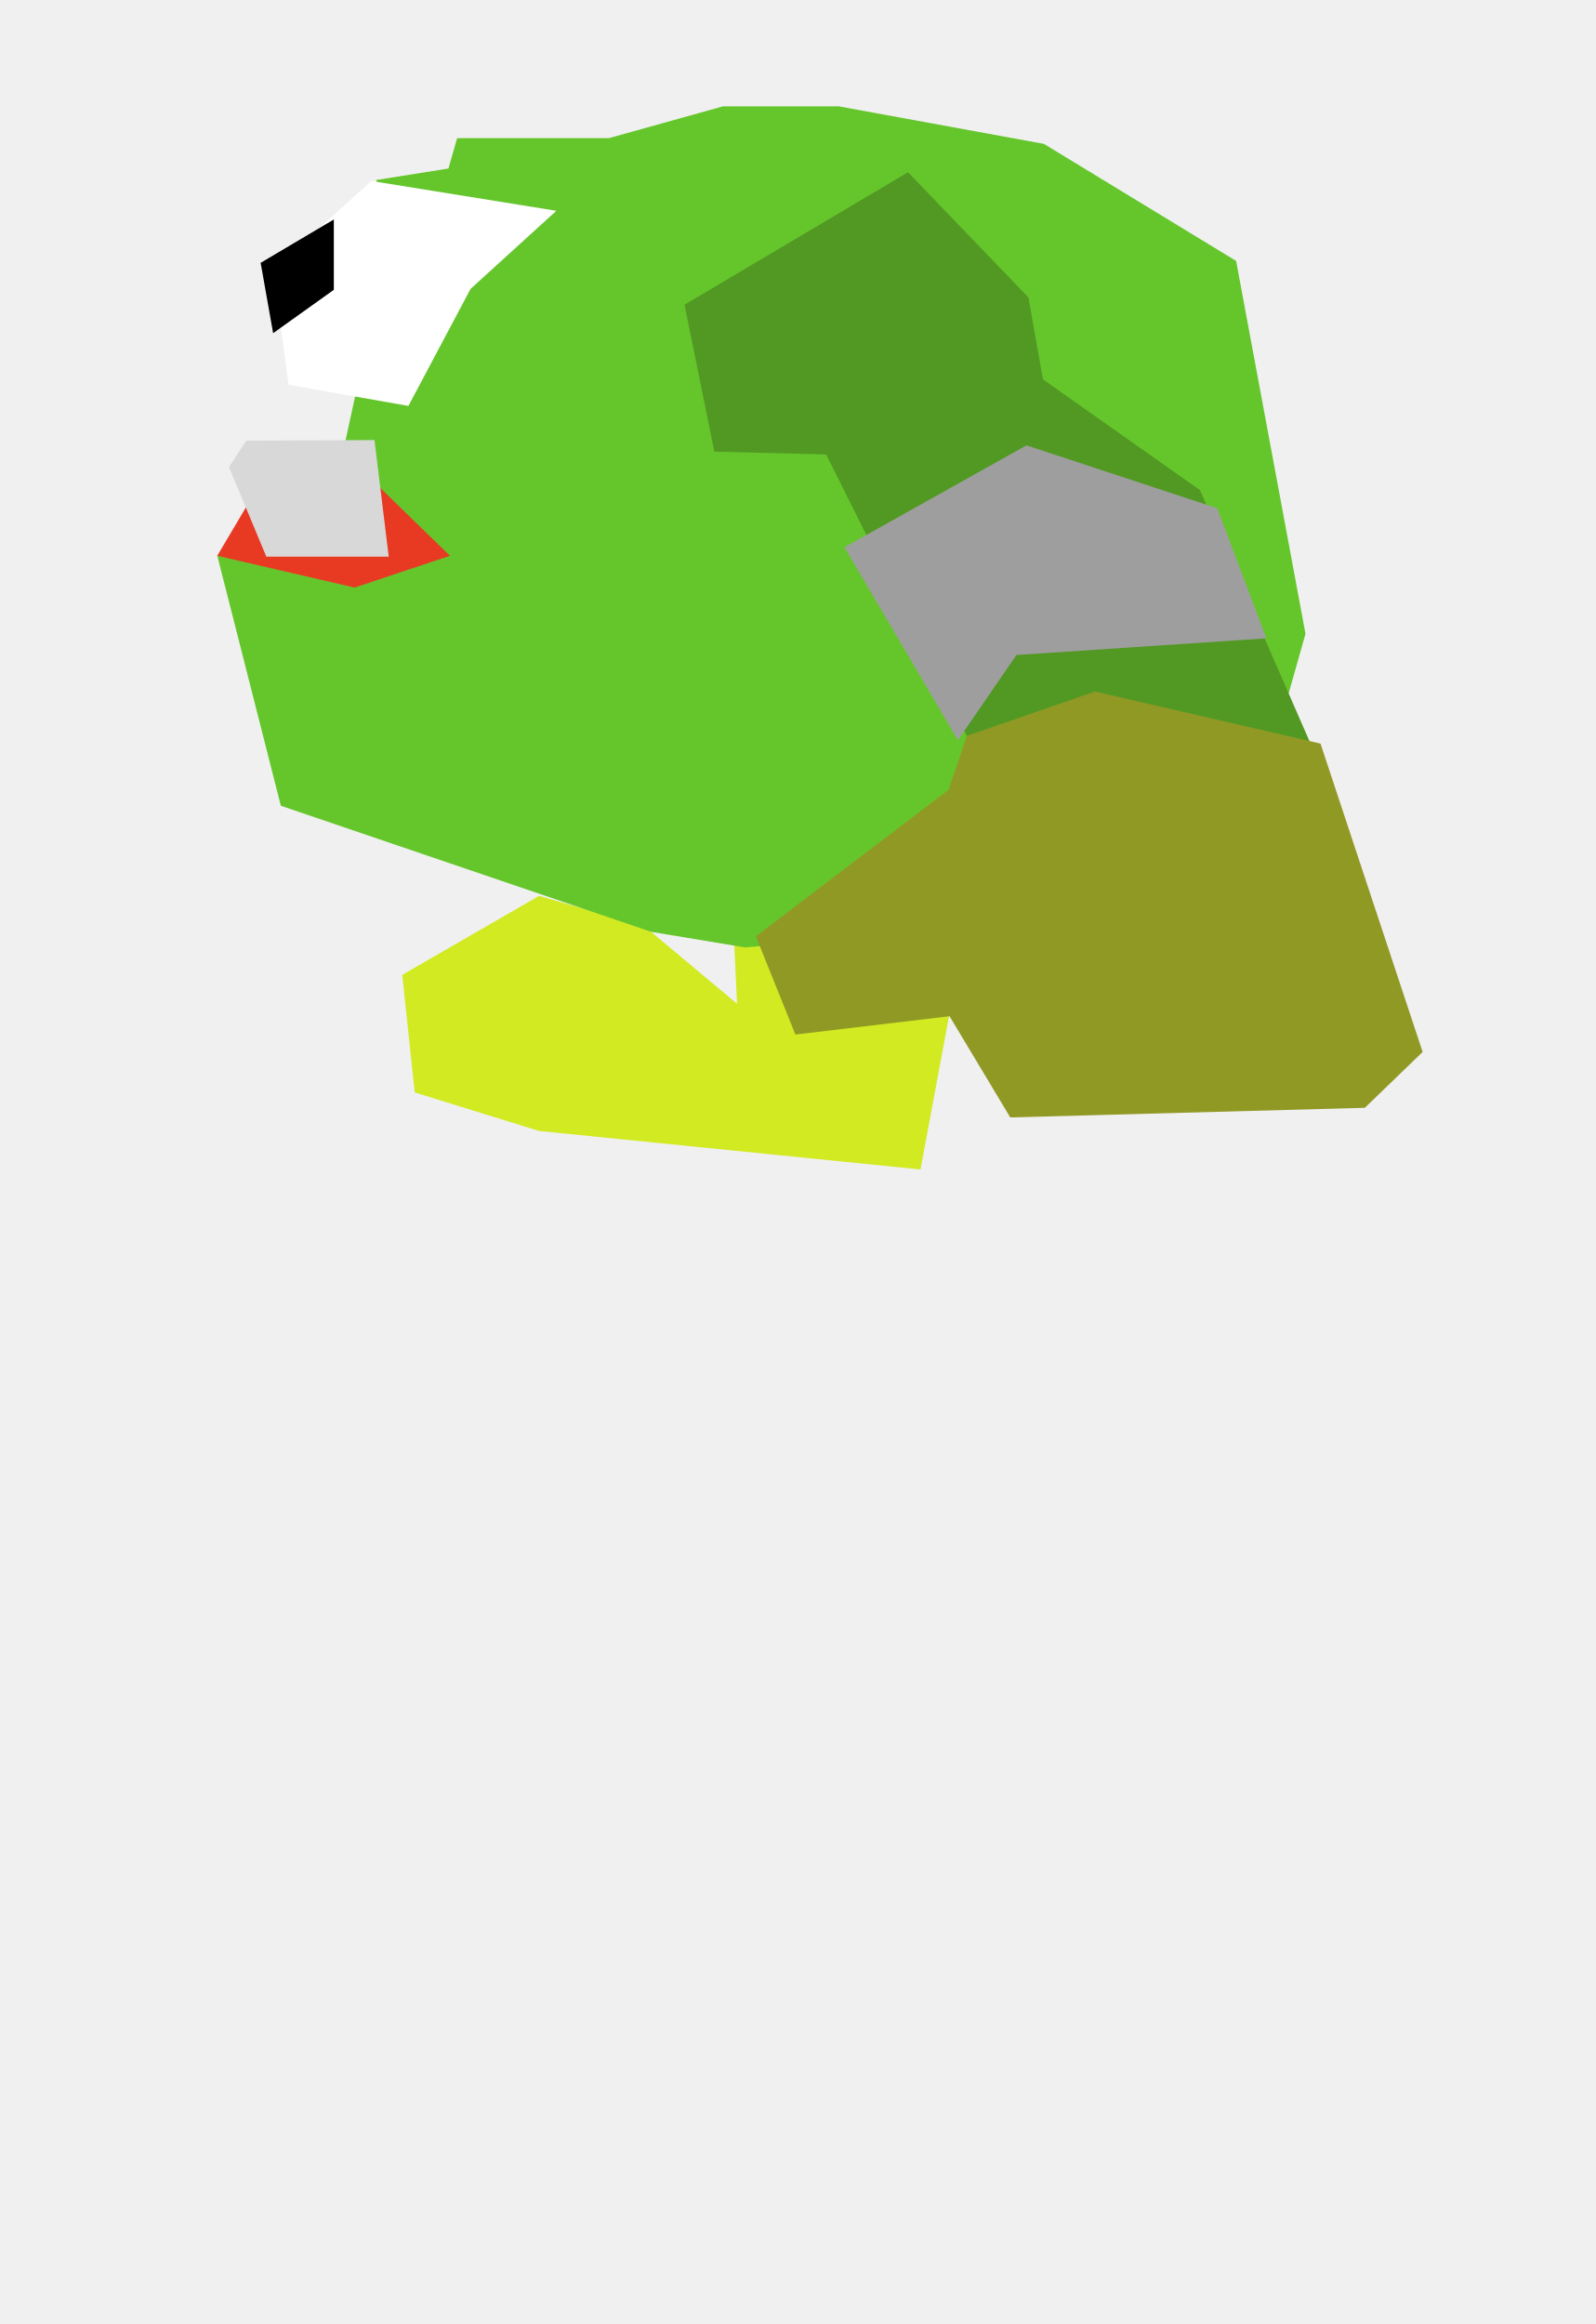
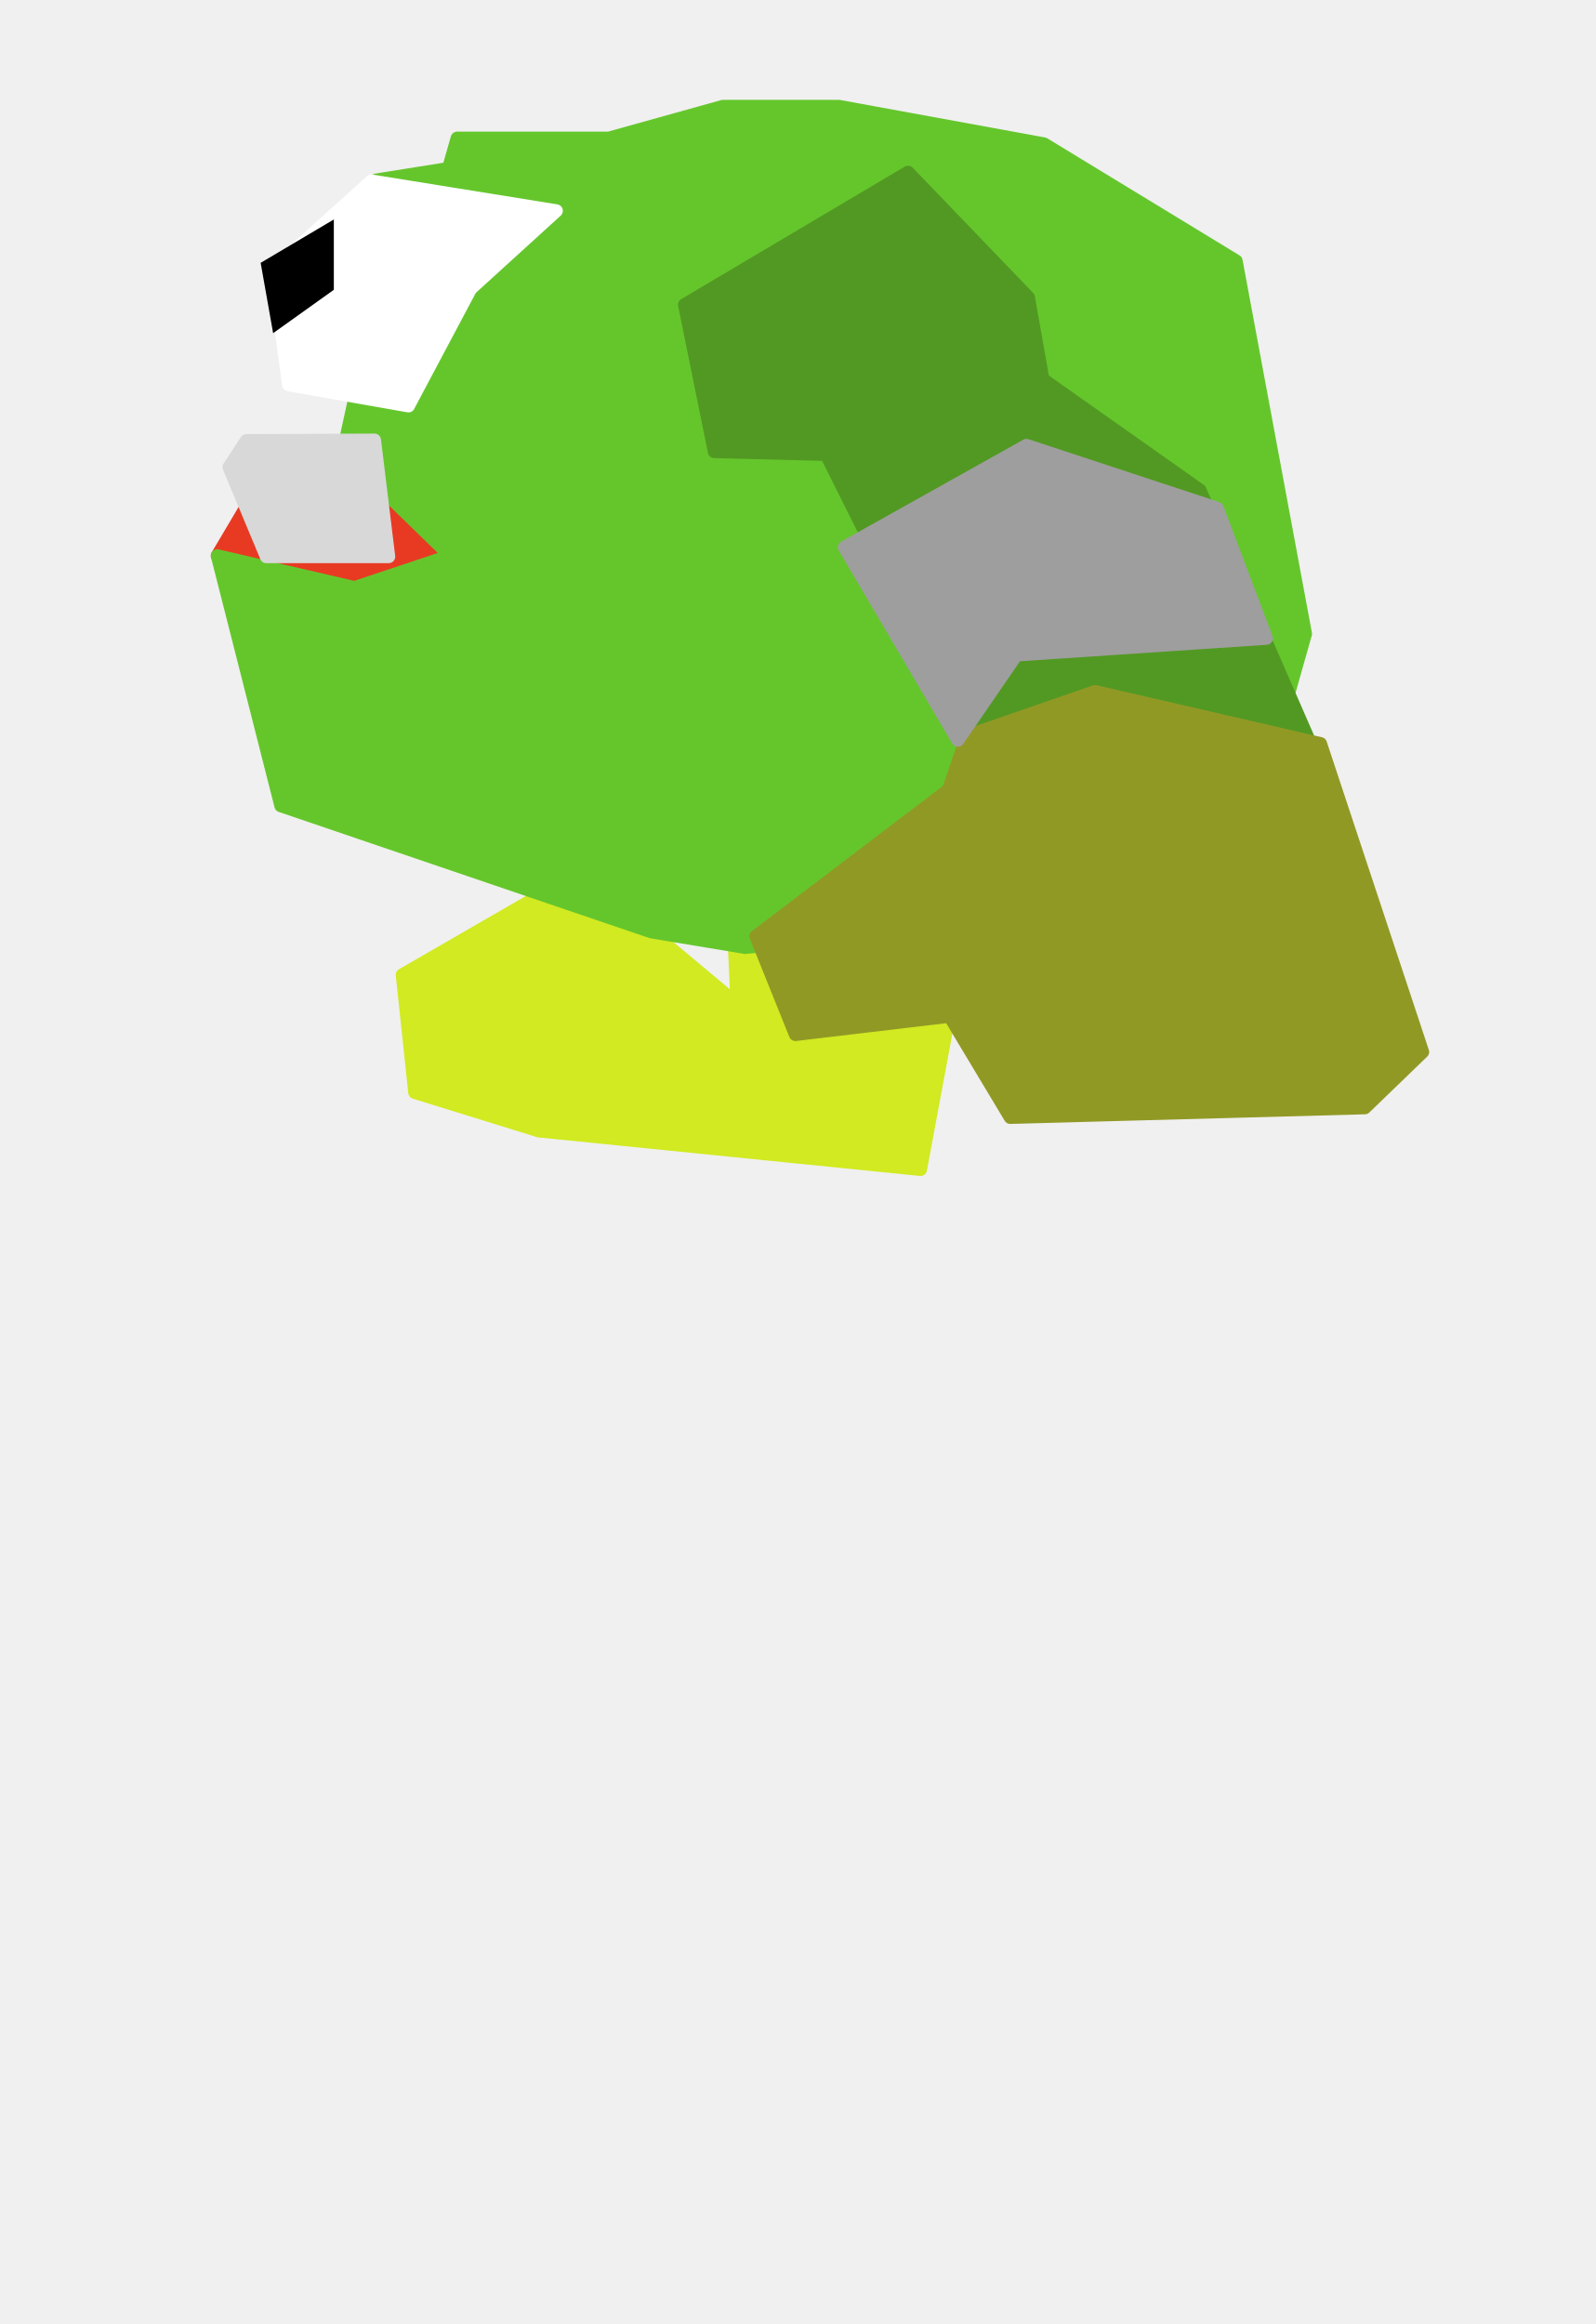
<svg xmlns="http://www.w3.org/2000/svg" viewBox="2091 1316 184 268">
  <g id="_x35_">
-     <path fill="#d1ea21" d="M2153.17,1419.31c-5.26,3.04-10.52,6.07-15.78,9.11.48,4.52.96,9.04,1.44,13.56,4.78,1.48,9.56,2.96,14.33,4.44,14.67,1.48,29.33,2.96,44,4.44,1.78-9.56,3.56-19.11,5.33-28.67-8.96.3-17.93.59-26.89.89.13,2.89.27,5.78.4,8.67-3.54-2.96-7.08-5.93-10.63-8.89-4.07-1.19-8.15-2.37-12.22-3.56Z" />
-     <path fill="#e83a23" d="M2116.06,1380.08c2.5-4.22,5-8.44,7.5-12.67,11.39-.39,22.78-.78,34.17-1.17,1.44,8.22,2.89,16.44,4.33,24.67-8.22,2.33-16.44,4.67-24.67,7-7.11-5.94-14.22-11.89-21.33-17.83Z" />
-     <path fill="#65c62c" d="M2176.89,1425.25c-3.59-.6-7.19-1.19-10.78-1.79l-42.72-14.54c-2.44-9.61-4.89-19.22-7.33-28.83,5.28,1.22,10.56,2.44,15.83,3.67,3.67-1.22,7.33-2.44,11-3.67l-12.33-12c1.78-8.11,3.56-16.22,5.33-24.33-.5-2.33-1-4.67-1.5-7,2.78-.44,5.56-.89,8.33-1.33.33-1.17.67-2.33,1-3.5h17.5c4.39-1.22,8.78-2.44,13.17-3.67h13.33c7.89,1.44,15.78,2.89,23.67,4.33l22.17,13.5c2.67,14.33,5.33,28.67,8,43-2.28,8.06-4.56,16.11-6.83,24.17-5.44,2.72-10.89,5.44-16.33,8.17-13.83,1.28-27.67,2.56-41.5,3.83Z" />
-     <path fill="#d8d8d8" d="M2121.72,1380.2c-1.44-3.44-2.87-6.89-4.31-10.33.67-1.02,1.33-2.04,2-3.06,4.93-.02,9.85-.04,14.78-.06.55,4.48,1.09,8.96,1.64,13.44h-14.11Z" />
-     <path fill="#fff" d="M2138.11,1362.81l-13.83-2.44c-.59-4.43-1.19-8.85-1.78-13.28,3.78-3.41,7.56-6.81,11.33-10.22,7.11,1.15,14.22,2.3,21.33,3.44-3.3,3-6.59,6-9.89,9-2.39,4.5-4.78,9-7.17,13.5Z" />
+     <path fill="#d1ea21" stroke="#d1ea21" stroke-width="1.5" stroke-linejoin="round" d="M2153.17,1419.31c-5.26,3.04-10.52,6.07-15.78,9.11.48,4.52.96,9.04,1.44,13.56,4.78,1.48,9.56,2.96,14.33,4.44,14.67,1.48,29.33,2.96,44,4.44,1.78-9.56,3.56-19.11,5.33-28.67-8.96.3-17.93.59-26.89.89.13,2.89.27,5.78.4,8.67-3.54-2.96-7.08-5.93-10.63-8.89-4.07-1.19-8.15-2.37-12.22-3.56Z" />
+     <path fill="#e83a23" stroke="#e83a23" stroke-width="1.5" stroke-linejoin="round" d="M2116.06,1380.08c2.5-4.22,5-8.44,7.5-12.67,11.39-.39,22.78-.78,34.17-1.17,1.44,8.22,2.89,16.44,4.33,24.67-8.22,2.33-16.44,4.67-24.67,7-7.11-5.94-14.22-11.89-21.33-17.83Z" />
+     <path fill="#65c62c" stroke="#65c62c" stroke-width="1.5" stroke-linejoin="round" d="M2176.89,1425.25c-3.59-.6-7.19-1.19-10.78-1.79l-42.72-14.54c-2.44-9.61-4.89-19.22-7.33-28.83,5.28,1.22,10.56,2.44,15.83,3.67,3.67-1.22,7.33-2.44,11-3.67l-12.33-12c1.78-8.11,3.56-16.22,5.33-24.33-.5-2.33-1-4.67-1.5-7,2.78-.44,5.56-.89,8.33-1.33.33-1.17.67-2.33,1-3.5h17.5c4.39-1.22,8.78-2.44,13.17-3.67h13.33c7.89,1.44,15.78,2.89,23.67,4.33l22.17,13.5c2.67,14.33,5.33,28.67,8,43-2.28,8.06-4.56,16.11-6.83,24.17-5.44,2.72-10.89,5.44-16.33,8.17-13.83,1.28-27.67,2.56-41.5,3.83Z" />
+     <path fill="#d8d8d8" stroke="#d8d8d8" stroke-width="1.5" stroke-linejoin="round" d="M2121.72,1380.2c-1.44-3.44-2.87-6.89-4.31-10.33.67-1.02,1.33-2.04,2-3.06,4.93-.02,9.85-.04,14.78-.06.55,4.48,1.09,8.96,1.64,13.44h-14.11Z" />
+     <path fill="#fff" stroke="#fff" stroke-width="1.5" stroke-linejoin="round" d="M2138.11,1362.81l-13.83-2.44c-.59-4.43-1.19-8.85-1.78-13.28,3.78-3.41,7.56-6.81,11.33-10.22,7.11,1.15,14.22,2.3,21.33,3.44-3.3,3-6.59,6-9.89,9-2.39,4.5-4.78,9-7.17,13.5Z" />
    <path d="M2122.5,1354.42c2.33-1.67,4.67-3.33,7-5v-8.11c-2.81,1.67-5.63,3.33-8.44,5,.48,2.7.96,5.41,1.44,8.11Z" />
-     <path fill="#529923" d="M2186.28,1368.42c5.41,10.81,10.81,21.63,16.22,32.44,4.96-1.26,9.93-2.52,14.89-3.78,8.44,2,16.89,4,25.33,6-4.44-10.19-8.89-20.37-13.33-30.56-6.04-4.26-12.07-8.52-18.11-12.78-.56-3.15-1.11-6.3-1.67-9.44l-13.89-14.44c-8.59,5.09-17.19,10.19-25.78,15.28,1.15,5.65,2.3,11.3,3.44,16.94,4.3.11,8.59.22,12.89.33Z" />
-     <path fill="#919925" d="M2202.5,1400.86c-.7,2.07-1.41,4.15-2.11,6.22-7.41,5.63-14.81,11.26-22.22,16.89,1.52,3.78,3.04,7.56,4.56,11.33,5.93-.7,11.85-1.41,17.78-2.11,2.33,3.89,4.67,7.78,7,11.67,13.63-.37,27.26-.74,40.89-1.11,2.22-2.15,4.44-4.3,6.67-6.44-3.93-11.85-7.85-23.7-11.78-35.56-8.67-2-17.33-4-26-6-4.93,1.7-9.85,3.41-14.78,5.11Z" />
-     <path fill="#9e9e9e" d="M2188.39,1379.11c4.36,7.42,8.72,14.83,13.08,22.25l6.75-9.83c9.61-.64,19.22-1.28,28.83-1.92l-5.67-15c-7.33-2.42-14.67-4.83-22-7.25-7,3.92-14,7.83-21,11.75Z" />
+     <path fill="#529923" stroke="#529923" stroke-width="1.5" stroke-linejoin="round" d="M2186.28,1368.42c5.41,10.81,10.81,21.63,16.22,32.44,4.96-1.26,9.93-2.52,14.89-3.78,8.44,2,16.89,4,25.33,6-4.44-10.19-8.89-20.37-13.33-30.56-6.04-4.26-12.07-8.52-18.11-12.78-.56-3.15-1.11-6.3-1.67-9.44l-13.89-14.44c-8.59,5.09-17.19,10.19-25.78,15.28,1.15,5.65,2.3,11.3,3.44,16.94,4.3.11,8.59.22,12.89.33Z" />
+     <path fill="#919925" stroke="#919925" stroke-width="1.5" stroke-linejoin="round" d="M2202.5,1400.86c-.7,2.07-1.41,4.15-2.11,6.22-7.41,5.63-14.81,11.26-22.22,16.89,1.52,3.78,3.04,7.56,4.56,11.33,5.93-.7,11.85-1.41,17.78-2.11,2.33,3.89,4.67,7.78,7,11.67,13.63-.37,27.26-.74,40.89-1.11,2.22-2.15,4.44-4.3,6.67-6.44-3.93-11.85-7.85-23.7-11.78-35.56-8.67-2-17.33-4-26-6-4.93,1.7-9.85,3.41-14.78,5.11Z" />
+     <path fill="#9e9e9e" stroke="#9e9e9e" stroke-width="1.5" stroke-linejoin="round" d="M2188.39,1379.11c4.36,7.42,8.72,14.83,13.08,22.25l6.75-9.83c9.61-.64,19.22-1.28,28.83-1.92l-5.67-15c-7.33-2.42-14.67-4.83-22-7.25-7,3.92-14,7.83-21,11.75Z" />
  </g>
</svg>
